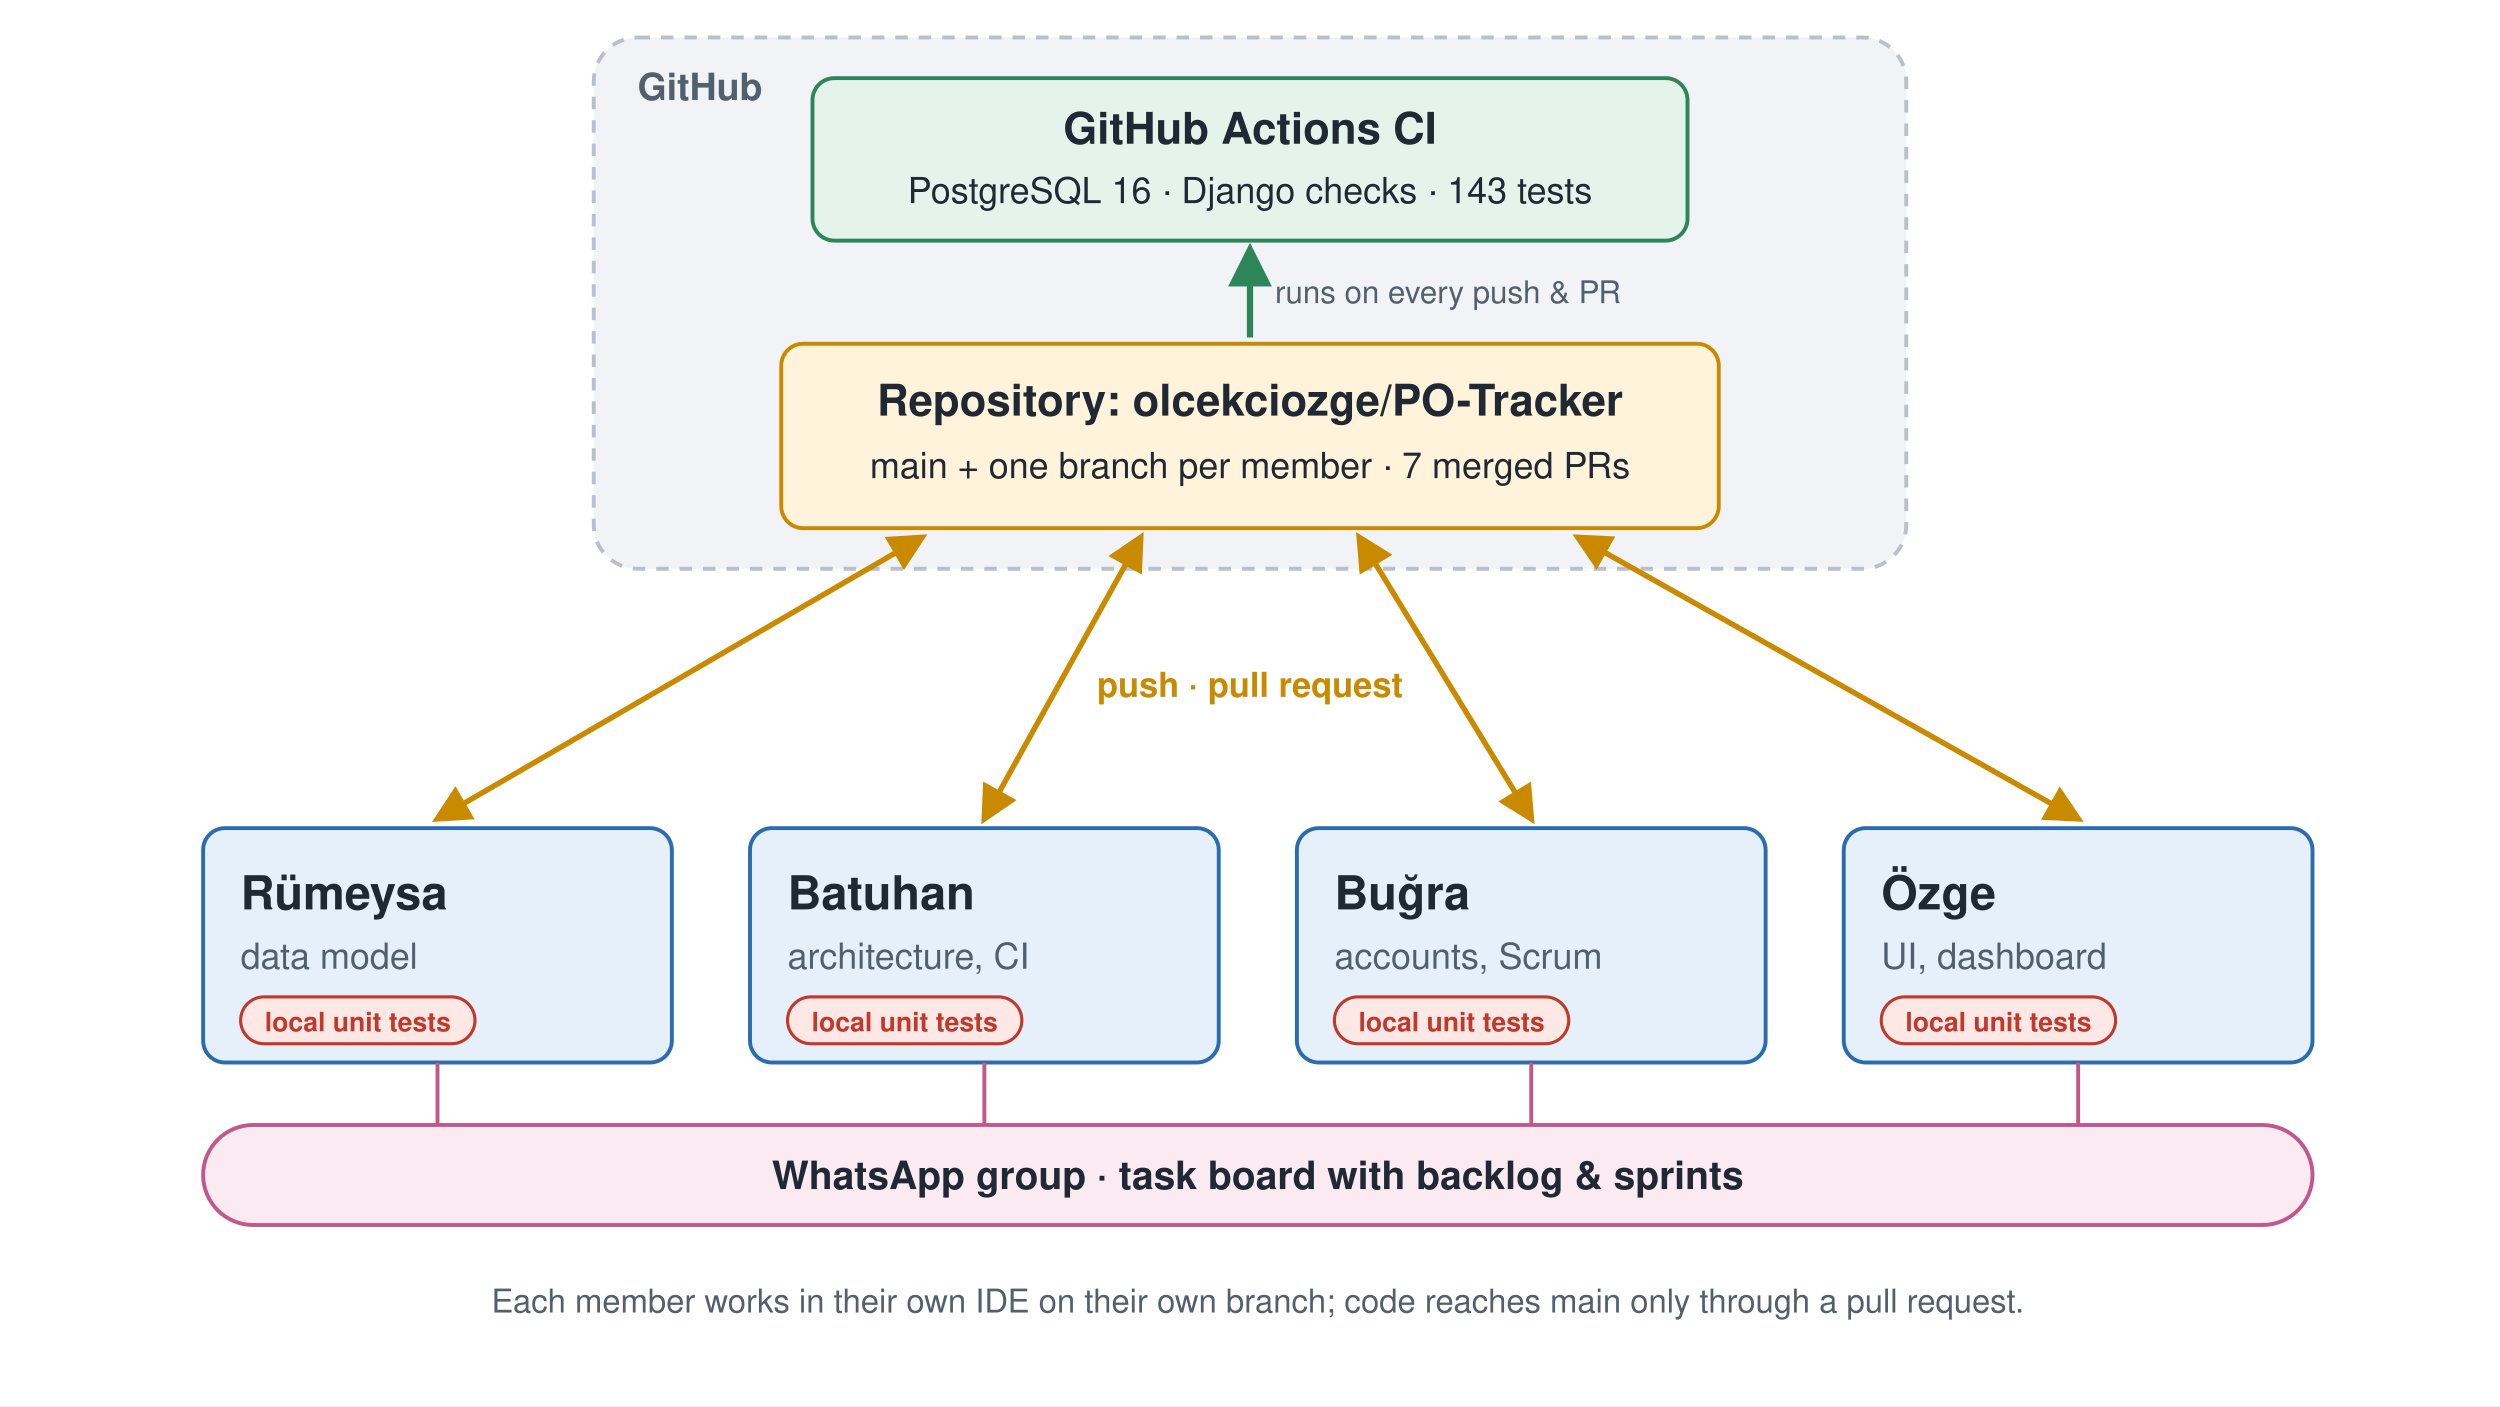
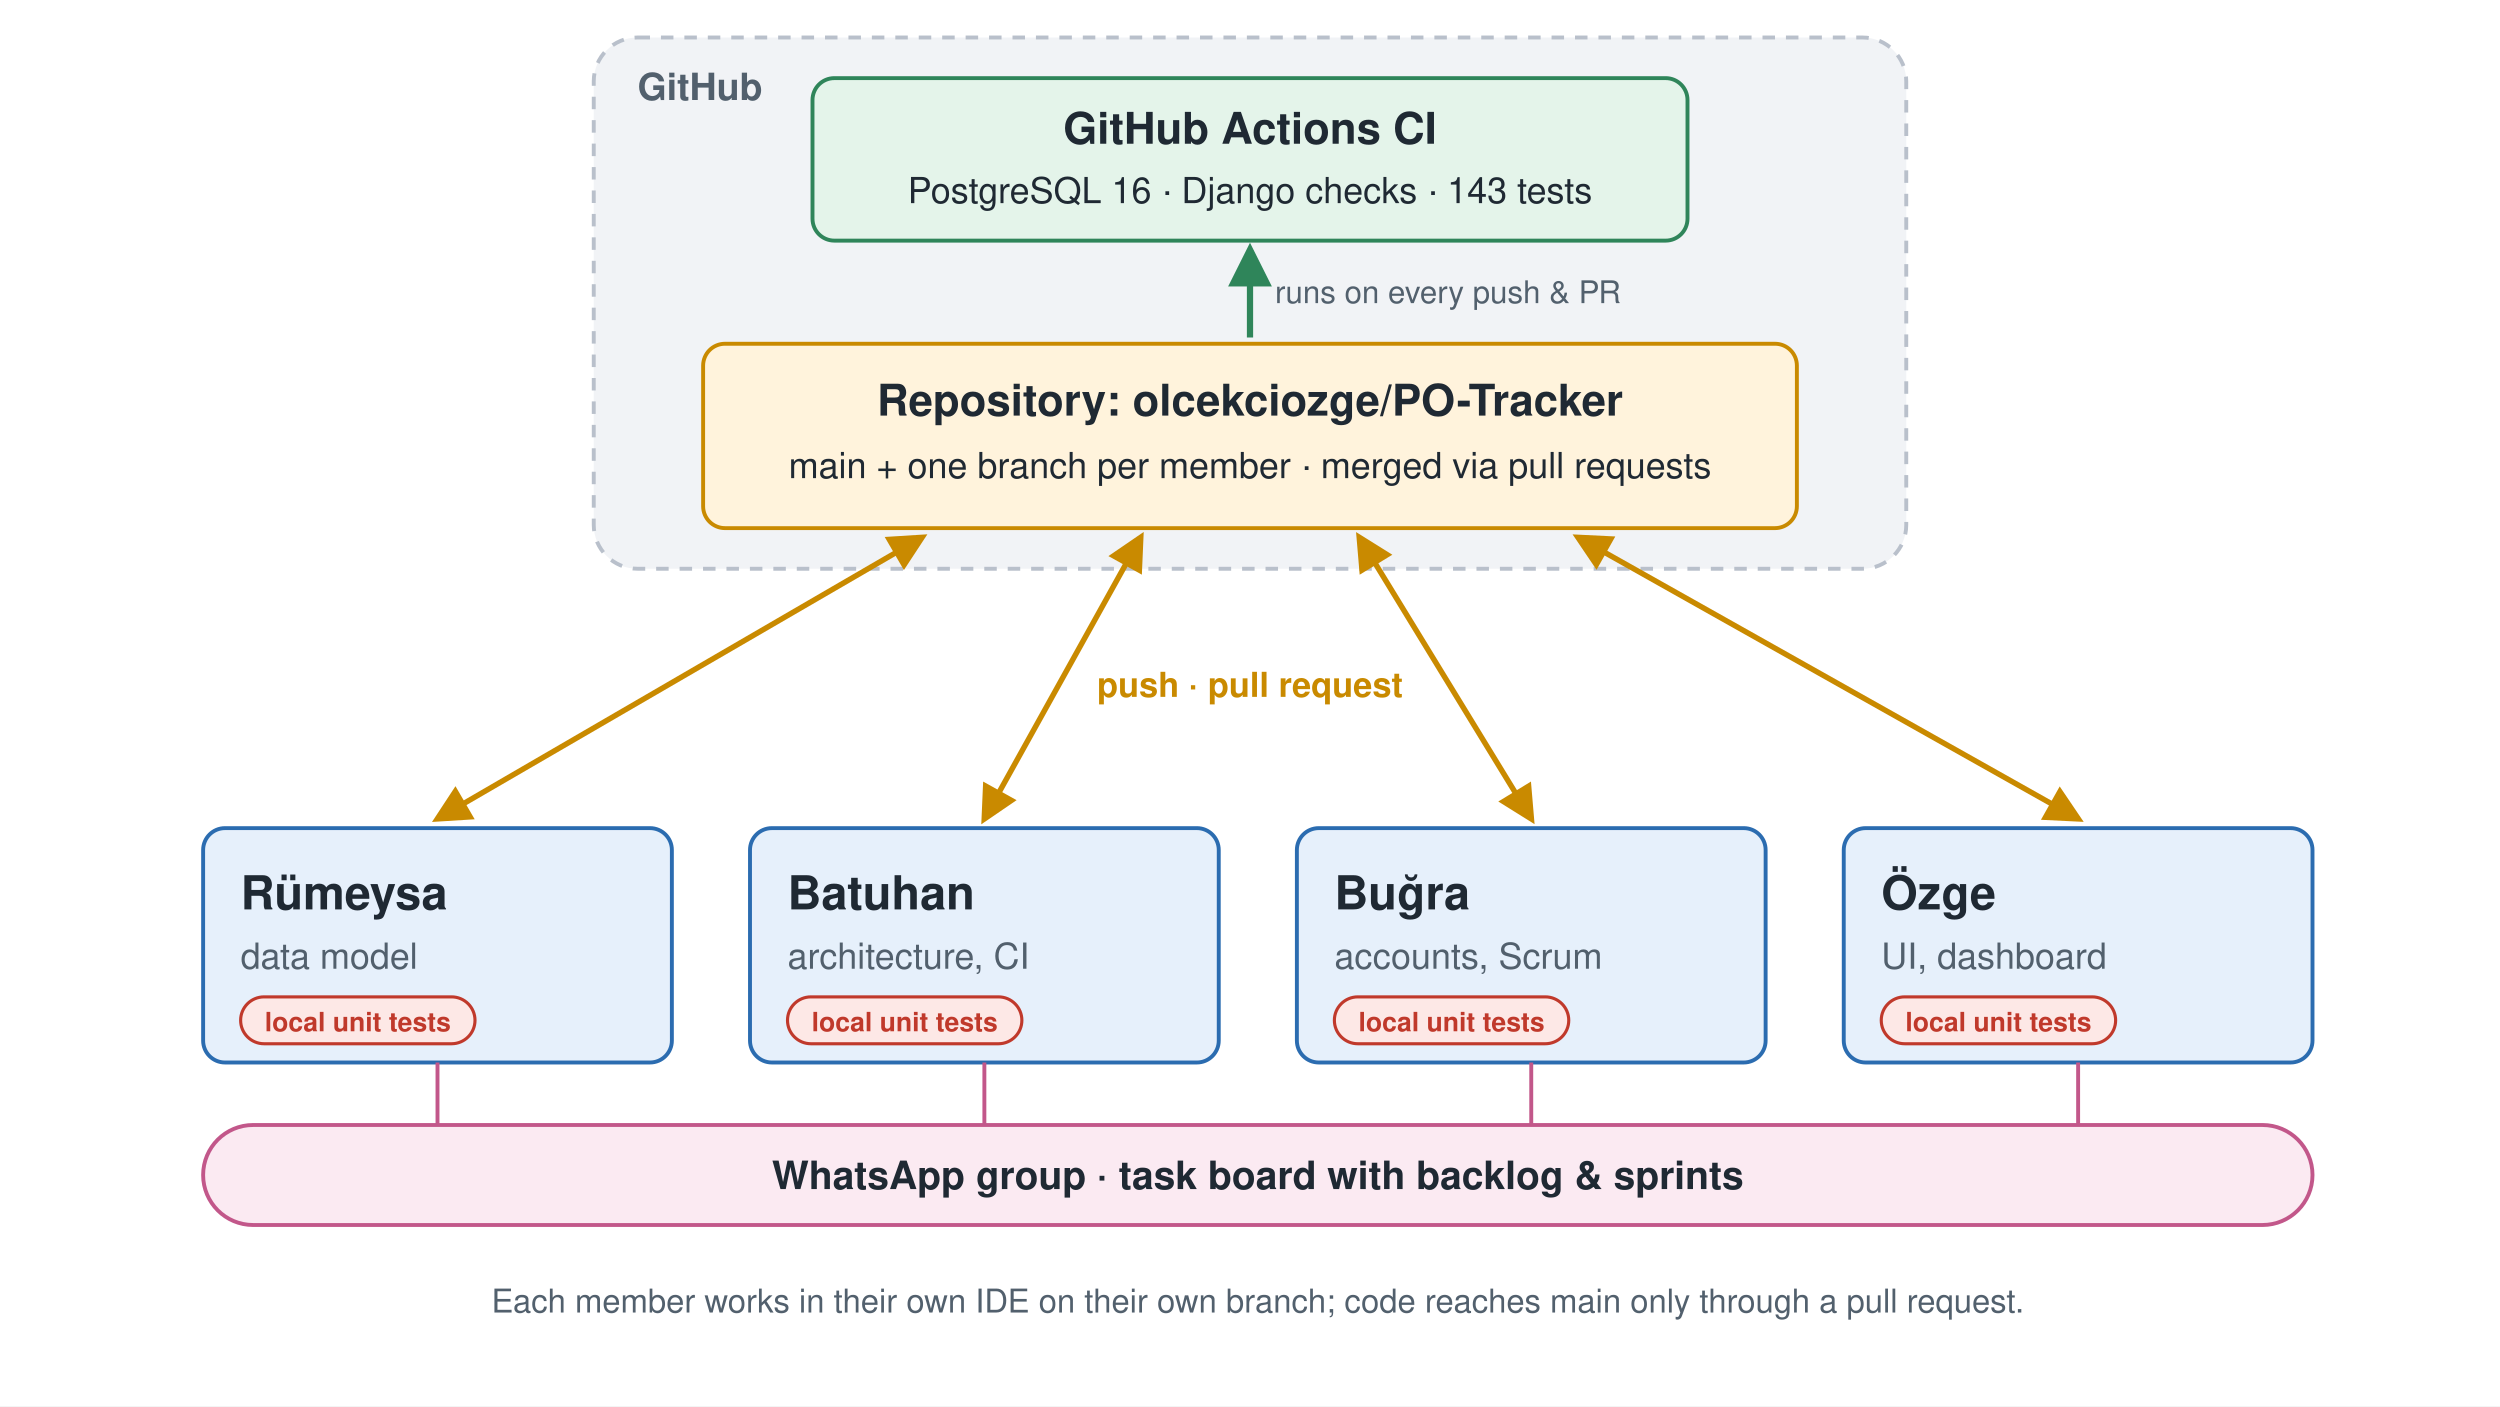
<svg xmlns="http://www.w3.org/2000/svg" viewBox="0 0 1600 900" width="1600" height="900" font-family="Helvetica, Arial, sans-serif">
  <defs>
    <marker id="ok" viewBox="0 0 12 12" refX="11" refY="6" markerWidth="12" markerHeight="12" orient="auto-start-reverse">
      <path d="M0,0 L12,6 L0,12 z" fill="#000" />
    </marker>
    <marker id="okY" viewBox="0 0 12 12" refX="10" refY="6" markerWidth="9" markerHeight="9" orient="auto-start-reverse">
      <path d="M0,0 L12,6 L0,12 z" fill="#F7B500" />
    </marker>
    <marker id="okG" viewBox="0 0 12 12" refX="10" refY="6" markerWidth="8" markerHeight="8" orient="auto-start-reverse">
      <path d="M0,0 L12,6 L0,12 z" fill="#0A7A0A" />
    </marker>
  </defs>
  <rect width="1600" height="900" fill="#fff" />
  <defs>
    <marker id="okA" viewBox="0 0 12 12" refX="10" refY="6" markerWidth="7" markerHeight="7" orient="auto-start-reverse">
      <path d="M0,0 L12,6 L0,12 z" fill="#C98A00" />
    </marker>
    <marker id="okC" viewBox="0 0 12 12" refX="10" refY="6" markerWidth="7" markerHeight="7" orient="auto-start-reverse">
      <path d="M0,0 L12,6 L0,12 z" fill="#2F855A" />
    </marker>
  </defs>
  <rect x="380" y="24" width="840" height="340" rx="28" fill="#F1F3F6" stroke="#B9C0CB" stroke-width="2.5" stroke-dasharray="8 7" />
  <text x="408" y="64" font-size="24" font-weight="bold" fill="#52606D" text-anchor="start">GitHub</text>
  <rect x="520" y="50" width="560" height="104" rx="14" fill="#E4F4EA" stroke="#2F855A" stroke-width="2.5" />
  <text x="800" y="92" font-size="28" font-weight="bold" fill="#1F2933" text-anchor="middle">GitHub Actions CI</text>
  <text x="800" y="130" font-size="23" font-weight="normal" fill="#1F2933" text-anchor="middle">PostgreSQL 16 · Django checks · 143 tests</text>
  <line x1="800" y1="216" x2="800" y2="160" stroke="#2F855A" stroke-width="4" marker-end="url(#okC)" />
  <text x="816" y="194" font-size="20" font-weight="normal" fill="#52606D" text-anchor="start">runs on every push &amp; PR</text>
-   <rect x="500" y="220" width="600" height="118" rx="14" fill="#FFF3DC" stroke="#C98A00" stroke-width="2.5" />
+   <rect x="450" y="220" width="700" height="118" rx="14" fill="#FFF3DC" stroke="#C98A00" stroke-width="2.5" />
  <text x="800" y="266" font-size="28" font-weight="bold" fill="#1F2933" text-anchor="middle">Repository: olcekciozge/PO-Tracker</text>
-   <text x="800" y="306" font-size="23" font-weight="normal" fill="#1F2933" text-anchor="middle">main + one branch per member · 7 merged PRs</text>
+   <text x="800" y="306" font-size="23" font-weight="normal" fill="#1F2933" text-anchor="middle">main + one branch per member · merged via pull requests</text>
  <line x1="280" y1="524" x2="590" y2="344" stroke="#C98A00" stroke-width="3.5" marker-start="url(#okA)" marker-end="url(#okA)" />
  <rect x="130" y="530" width="300" height="150" rx="14" fill="#E6F0FB" stroke="#2B6CB0" stroke-width="2.5" />
  <text x="154" y="582" font-size="30" font-weight="bold" fill="#1F2933" text-anchor="start">Rümeysa</text>
  <text x="154" y="620" font-size="23" font-weight="normal" fill="#52606D" text-anchor="start">data model</text>
  <rect x="154" y="638" width="150" height="30" rx="15" fill="#FDE8E6" stroke="#C0392B" stroke-width="2" />
  <text x="229" y="660" font-size="17" font-weight="bold" fill="#C0392B" text-anchor="middle">local unit tests</text>
  <line x1="280" y1="680" x2="280" y2="720" stroke="#C2578A" stroke-width="2.5" />
  <line x1="630" y1="524" x2="730" y2="344" stroke="#C98A00" stroke-width="3.5" marker-start="url(#okA)" marker-end="url(#okA)" />
  <rect x="480" y="530" width="300" height="150" rx="14" fill="#E6F0FB" stroke="#2B6CB0" stroke-width="2.5" />
  <text x="504" y="582" font-size="30" font-weight="bold" fill="#1F2933" text-anchor="start">Batuhan</text>
  <text x="504" y="620" font-size="23" font-weight="normal" fill="#52606D" text-anchor="start">architecture, CI</text>
  <rect x="504" y="638" width="150" height="30" rx="15" fill="#FDE8E6" stroke="#C0392B" stroke-width="2" />
  <text x="579" y="660" font-size="17" font-weight="bold" fill="#C0392B" text-anchor="middle">local unit tests</text>
  <line x1="630" y1="680" x2="630" y2="720" stroke="#C2578A" stroke-width="2.5" />
  <line x1="980" y1="524" x2="870" y2="344" stroke="#C98A00" stroke-width="3.5" marker-start="url(#okA)" marker-end="url(#okA)" />
  <rect x="830" y="530" width="300" height="150" rx="14" fill="#E6F0FB" stroke="#2B6CB0" stroke-width="2.5" />
  <text x="854" y="582" font-size="30" font-weight="bold" fill="#1F2933" text-anchor="start">Buğra</text>
  <text x="854" y="620" font-size="23" font-weight="normal" fill="#52606D" text-anchor="start">accounts, Scrum</text>
  <rect x="854" y="638" width="150" height="30" rx="15" fill="#FDE8E6" stroke="#C0392B" stroke-width="2" />
  <text x="929" y="660" font-size="17" font-weight="bold" fill="#C0392B" text-anchor="middle">local unit tests</text>
  <line x1="980" y1="680" x2="980" y2="720" stroke="#C2578A" stroke-width="2.5" />
  <line x1="1330" y1="524" x2="1010" y2="344" stroke="#C98A00" stroke-width="3.5" marker-start="url(#okA)" marker-end="url(#okA)" />
  <rect x="1180" y="530" width="300" height="150" rx="14" fill="#E6F0FB" stroke="#2B6CB0" stroke-width="2.5" />
  <text x="1204" y="582" font-size="30" font-weight="bold" fill="#1F2933" text-anchor="start">Özge</text>
  <text x="1204" y="620" font-size="23" font-weight="normal" fill="#52606D" text-anchor="start">UI, dashboard</text>
  <rect x="1204" y="638" width="150" height="30" rx="15" fill="#FDE8E6" stroke="#C0392B" stroke-width="2" />
  <text x="1279" y="660" font-size="17" font-weight="bold" fill="#C0392B" text-anchor="middle">local unit tests</text>
  <line x1="1330" y1="680" x2="1330" y2="720" stroke="#C2578A" stroke-width="2.5" />
  <rect x="690" y="420" width="220" height="38" rx="8" fill="#fff" stroke="#fff" stroke-width="0" />
  <text x="800" y="446" font-size="22" font-weight="bold" fill="#C98A00" text-anchor="middle">push · pull request</text>
  <rect x="130" y="720" width="1350" height="64" rx="32" fill="#FBEAF2" stroke="#C2578A" stroke-width="2.5" />
  <text x="805" y="761" font-size="25" font-weight="bold" fill="#1F2933" text-anchor="middle">WhatsApp group  ·  task board with backlog &amp; sprints</text>
  <text x="805" y="840" font-size="21" font-weight="normal" fill="#52606D" text-anchor="middle">Each member works in their own IDE on their own branch; code reaches main only through a pull request.</text>
</svg>
